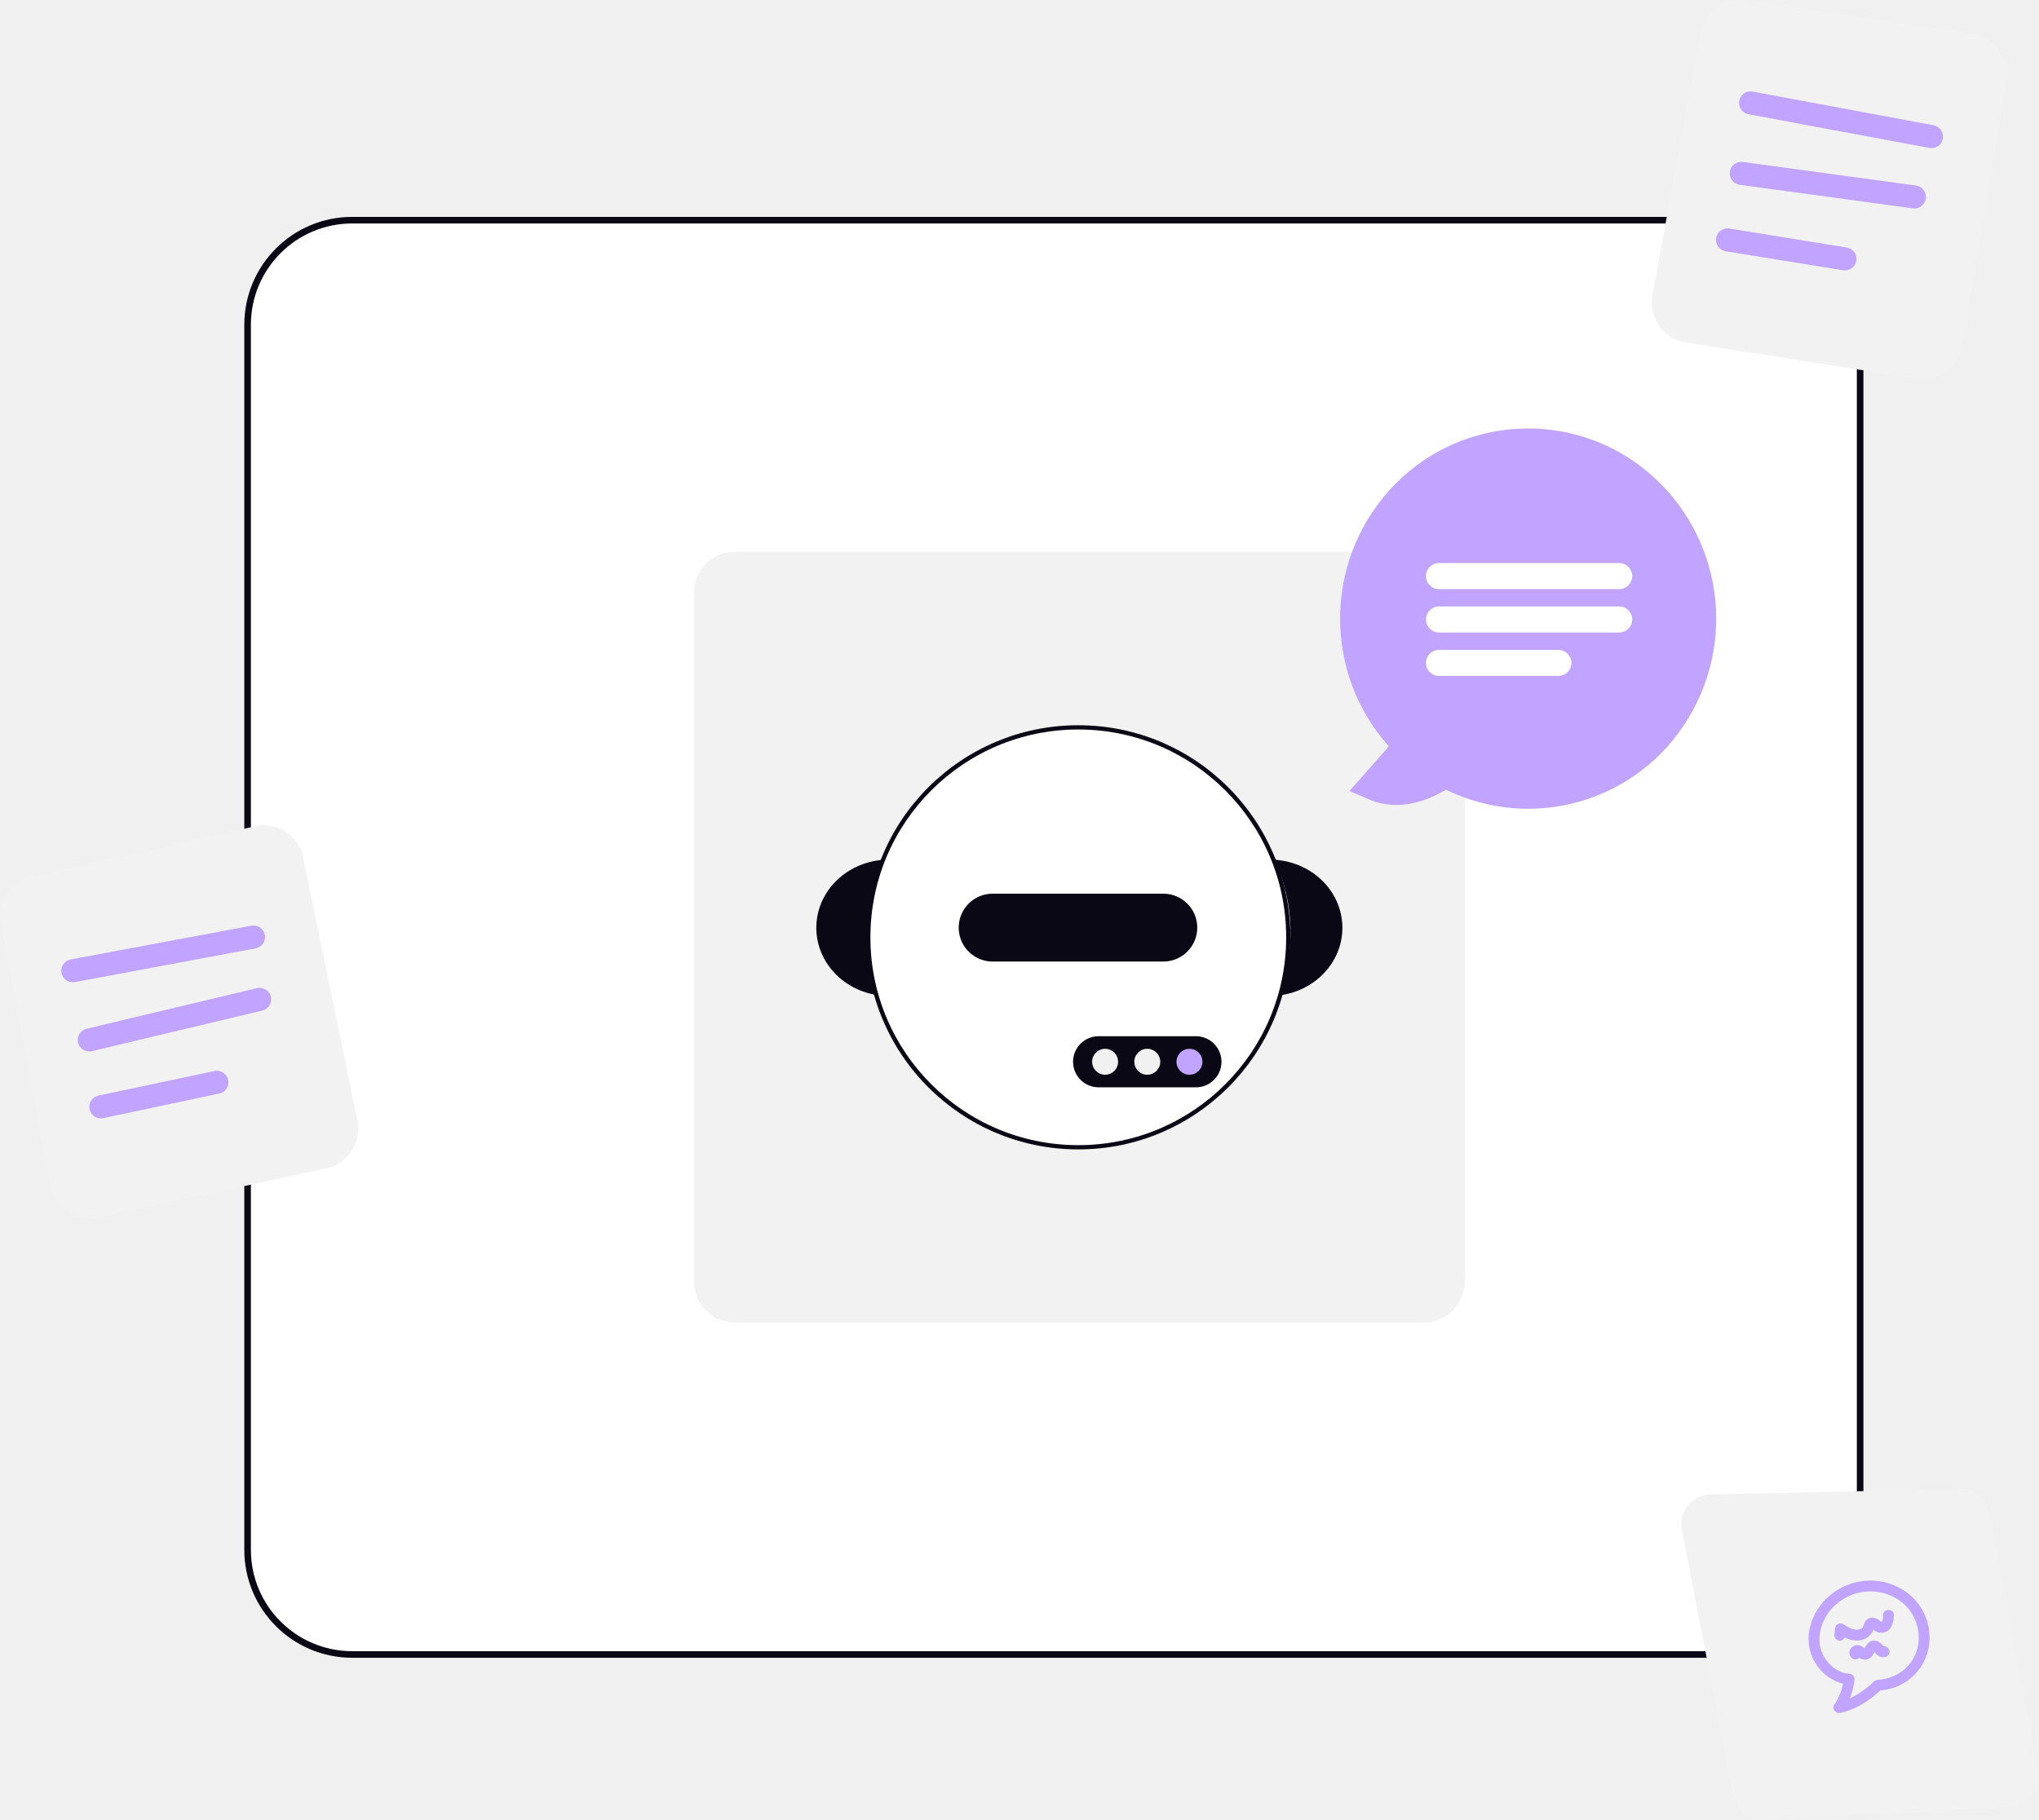
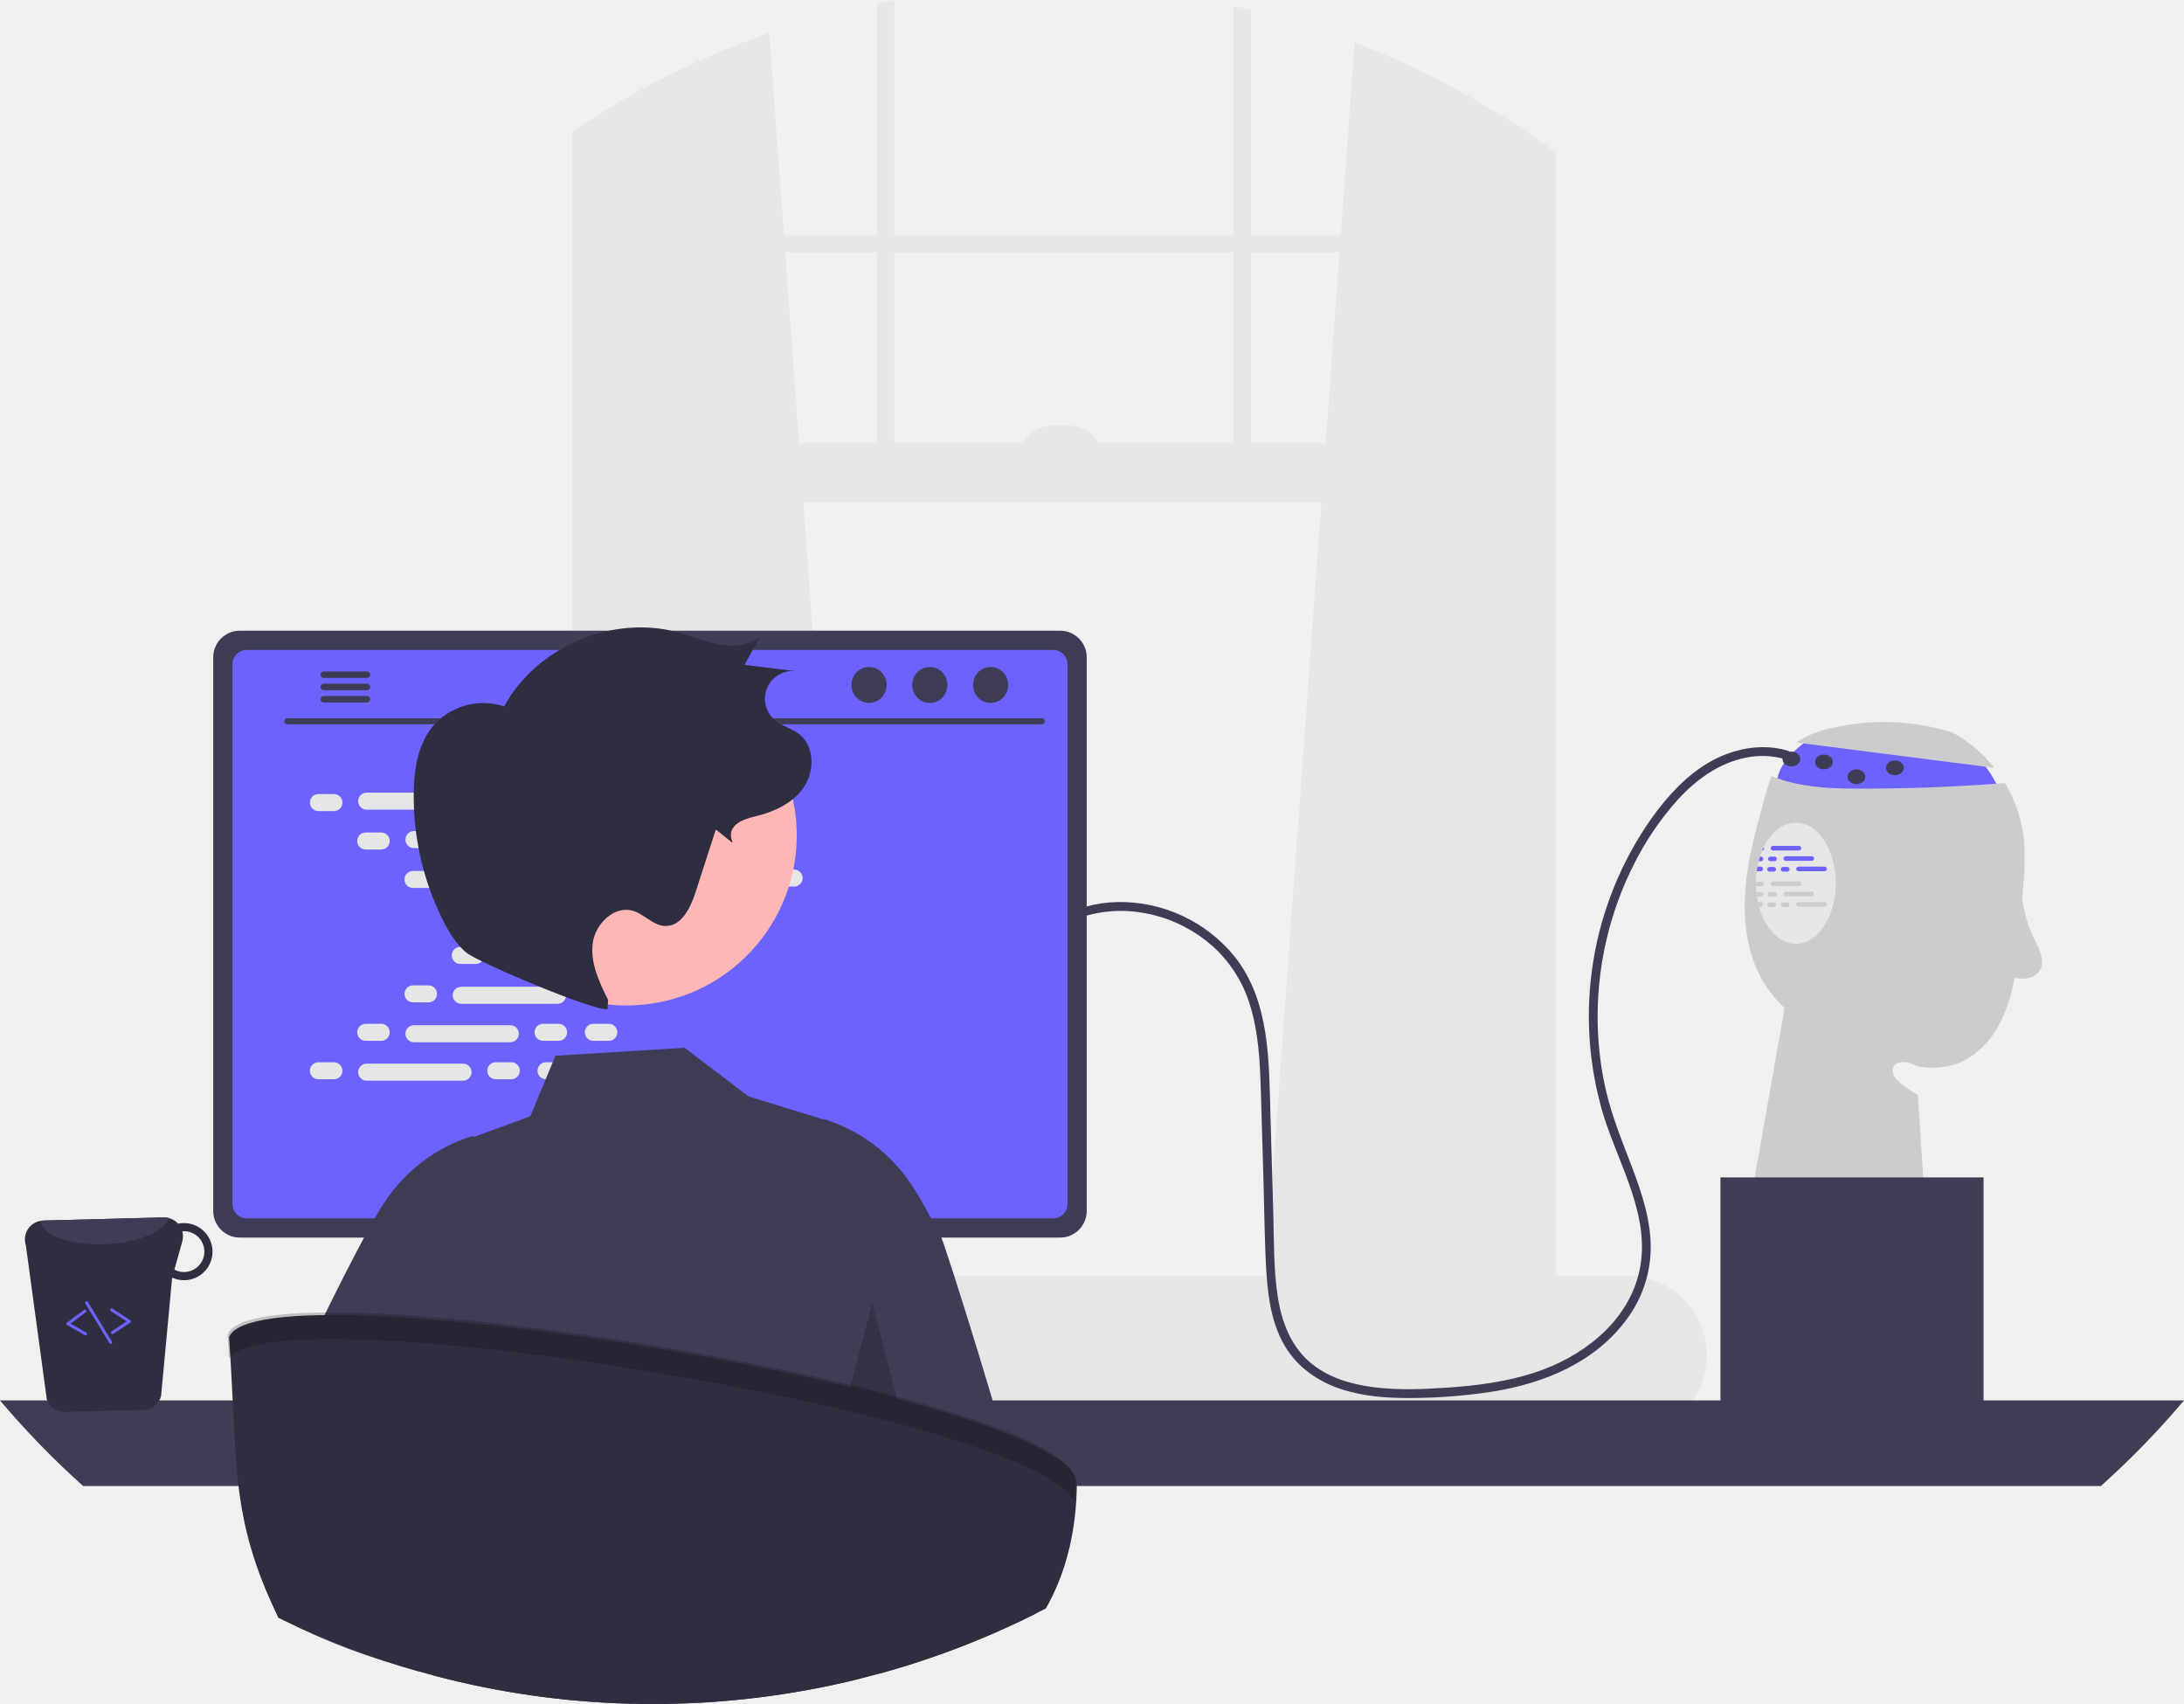
- <svg xmlns="http://www.w3.org/2000/svg" width="800.004" height="714.21" viewBox="0 0 800.004 714.21" role="img" artist="Katerina Limpitsouni" source="https://undraw.co/">
-   <g transform="translate(-560 -183)">
-     <path d="M636.792,734.1H86.15a41.067,41.067,0,0,1-41.019-41.021V212.236A41.067,41.067,0,0,1,86.15,171.217H636.792a41.067,41.067,0,0,1,41.021,41.019V693.082A41.067,41.067,0,0,1,636.792,734.1Z" transform="translate(612.014 98.186)" fill="#fff" />
-     <rect width="302.419" height="302.419" rx="16" transform="translate(832.276 399.557)" fill="#f2f2f2" />
-     <path d="M636.567,735.17H85.925a42.36,42.36,0,0,1-42.312-42.313V212.011A42.36,42.36,0,0,1,85.925,169.7H636.567a42.36,42.36,0,0,1,42.313,42.312V692.857a42.361,42.361,0,0,1-42.313,42.313ZM85.925,172.285A39.772,39.772,0,0,0,46.2,212.011V692.857a39.773,39.773,0,0,0,39.727,39.729H636.567a39.774,39.774,0,0,0,39.73-39.729V212.011a39.773,39.773,0,0,0-39.728-39.727Z" transform="translate(612.238 98.41)" fill="#090814" />
-     <g transform="translate(560 506.899)">
-       <path d="M35.521,589.284a15.77,15.77,0,0,1-15.438-12.817L.5,473.547a15.694,15.694,0,0,1,12-18.31l87.719-19.869a15.754,15.754,0,0,1,18.912,12.182l21.341,103.388a15.806,15.806,0,0,1-12.092,18.584L38.9,588.92a15.928,15.928,0,0,1-3.376.365Z" transform="translate(-0.211 -434.978)" fill="#f2f2f2" />
-       <path d="M32.96,503.407a4.524,4.524,0,0,1-.825-8.972l70.916-13.249a4.524,4.524,0,0,1,1.661,8.894L33.8,503.329a4.5,4.5,0,0,1-.836.078Z" transform="translate(-4.392 -441.811)" fill="#c0a4ff" />
-       <path d="M40.548,534.809a4.524,4.524,0,0,1-1.044-8.926l66.756-15.9a4.524,4.524,0,1,1,2.1,8.8L41.6,534.684a4.567,4.567,0,0,1-1.051.124Z" transform="translate(-5.516 -446.07)" fill="#c0a4ff" />
-       <path d="M45.857,566.724a4.524,4.524,0,0,1-.933-8.95l45.543-9.644a4.523,4.523,0,1,1,1.874,8.85L46.8,566.624a4.56,4.56,0,0,1-.943.1Z" transform="translate(-6.303 -451.723)" fill="#c0a4ff" />
-     </g>
-     <path d="M798.03,218.558a15.775,15.775,0,0,1-2.434-.191l-90.452-14.191a15.76,15.76,0,0,1-13.056-18.4l18.87-103.056a15.706,15.706,0,0,1,17.8-12.75l88.979,13.119a15.76,15.76,0,0,1,13.242,18.182L813.577,205.4A15.817,15.817,0,0,1,798.03,218.558Z" transform="translate(516.228 113.208)" fill="#f2f2f2" />
-     <path d="M807.55,134.169a4.481,4.481,0,0,1-.833-.078l-70.922-13.229a4.524,4.524,0,1,1,1.659-8.894L808.374,125.2a4.524,4.524,0,0,1-.825,8.972Z" transform="translate(510.263 106.973)" fill="#c0a4ff" />
-     <path d="M800.2,162.651a4.449,4.449,0,0,1-.618-.042l-68-9.26a4.524,4.524,0,0,1,1.222-8.964l68,9.26a4.524,4.524,0,0,1-.6,9.006Z" transform="translate(510.918 102.166)" fill="#c0a4ff" />
-     <path d="M771.994,191.5a4.617,4.617,0,0,1-.728-.06L725.31,184a4.524,4.524,0,1,1,1.448-8.931l45.956,7.437A4.524,4.524,0,0,1,772,191.5Z" transform="translate(511.831 97.624)" fill="#c0a4ff" />
-     <g transform="translate(1085.785 351.147)">
-       <path d="M892.5,355.374c-6.55,3.974-18.219,8.952-30.144,3.836l-7.709-3.308,15.447-17.517a75.267,75.267,0,0,1,.1-100.383,73.171,73.171,0,0,1,98.794-9.466,75.191,75.191,0,0,1,18.733,98.579A73.318,73.318,0,0,1,892.5,355.374Z" transform="translate(-850.963 -213.622)" fill="#c0a4ff" />
-       <g transform="translate(33.689 52.818)">
-         <path d="M5.111,0H75.818a5.111,5.111,0,1,1,0,10.223H5.111A5.111,5.111,0,0,1,5.111,0Z" transform="translate(0 0)" fill="#fff" />
-         <path d="M5.111,0H75.818a5.111,5.111,0,1,1,0,10.223H5.111A5.111,5.111,0,0,1,5.111,0Z" transform="translate(0 17.038)" fill="#fff" />
-         <path d="M5.111,0H51.965a5.111,5.111,0,1,1,0,10.223H5.111A5.111,5.111,0,0,1,5.111,0Z" transform="translate(0 34.075)" fill="#fff" />
-       </g>
-     </g>
-     <g transform="translate(-722.805 76.855)">
-       <path d="M715.395,371.522c-.688.042-1.375.1-2.054.2-13.8,1.8-24.2,12.709-24.569,25.789s9.385,24.5,23.067,26.985c.679.119,1.357.221,2.044.3A67.315,67.315,0,0,1,715.395,371.522Z" transform="translate(914.324 72.024)" fill="#090814" />
-       <circle cx="83.229" cy="83.229" r="83.229" transform="translate(1622.642 390.761)" fill="#090814" />
-       <circle cx="81.564" cy="81.564" r="81.564" transform="translate(1624.307 392.426)" fill="#fff" />
-       <path d="M688.762,371.522c.688.042,1.375.1,2.054.2,13.8,1.8,24.2,12.709,24.57,25.789S706,422,692.317,424.491c-.678.119-1.357.221-2.044.3A67.315,67.315,0,0,0,688.762,371.522Z" transform="translate(1094.099 72.024)" fill="#090814" />
-       <path d="M795.29,379.647H728.326a13.317,13.317,0,1,0,0,26.633H795.29a13.317,13.317,0,0,0,0-26.633Z" transform="translate(944.064 77.216)" fill="#090814" />
-       <g transform="translate(1703.823 512.796)">
-         <path d="M812.8,480.485a10.1,10.1,0,0,0-5.826-1.874H768.79a10.029,10.029,0,1,0,0,20.059h38.186a9.915,9.915,0,0,0,2.029-.2,11.016,11.016,0,0,0,1.942-.612,10.026,10.026,0,0,0,1.854-17.37Z" transform="translate(-758.761 -478.611)" fill="#090814" />
-         <circle cx="5.092" cy="5.092" r="5.092" transform="translate(7.48 4.938)" fill="#f1f1f1" />
-         <circle cx="5.092" cy="5.092" r="5.092" transform="translate(24.028 4.938)" fill="#f1f1f1" />
-         <circle cx="5.092" cy="5.092" r="5.092" transform="translate(40.576 4.938)" fill="#c0a4ff" />
-       </g>
-     </g>
-     <g transform="translate(1219.648 767.361)">
-       <path d="M31.861,129.844a11.633,11.633,0,0,1-11.373-9.378L.213,15.892A11.586,11.586,0,0,1,11.336,2.109L109.311,0A11.509,11.509,0,0,1,120.94,9.423l19.216,101.414A11.586,11.586,0,0,1,129.4,124.56l-96.914,5.266c-.21.011-.419.018-.626.018Z" transform="translate(-0.002 0.005)" fill="#f2f2f2" />
-       <g transform="matrix(0.966, -0.259, 0.259, 0.966, 45.045, 42.921)">
-         <path d="M21.136,39.382c-4.969,2.73-10.307,4.528-16.034,4.25l1.506,3.636a26.105,26.105,0,0,0,7.3-10.715,2.168,2.168,0,0,0-1.487-2.62C6.683,31.879,3.342,25.02,4.4,19.161,5.623,12.377,11.179,7.018,17.671,5.1a20.2,20.2,0,0,1,20.591,5.37,17.9,17.9,0,0,1,3.452,19.153,16.449,16.449,0,0,1-7.98,8.344,17.791,17.791,0,0,1-10.958,1.2,2.194,2.194,0,0,0-2.62,1.487,2.147,2.147,0,0,0,1.487,2.62,26.835,26.835,0,0,0,5.928.536,21.077,21.077,0,0,0,6.58-1.409,20.558,20.558,0,0,0,9.977-8.25A21.968,21.968,0,0,0,43.3,9.963,24.268,24.268,0,0,0,19.356.349C10.988,1.728,3.387,7.752.81,15.935-1.944,24.674,2.516,34.9,11.291,38.041L9.8,35.421A21.7,21.7,0,0,1,3.6,44.256c-1.45,1.3-.231,3.551,1.506,3.636,6.456.313,12.586-1.757,18.184-4.832,2.4-1.32.256-5-2.15-3.678Z" transform="translate(0 0)" fill="#c0a4ff" />
-         <path d="M4.209,5.3l.9-2.4-3.56.94C3.395,5.781,5.487,7.86,8.2,8.486A6.88,6.88,0,0,0,15.36,6.23c.124-.166.717-1.037.723-1.033l-.908.226q-.428-.284-.008.082A5.7,5.7,0,0,0,15.506,6a4.467,4.467,0,0,0,3.657,2.164c3.2,0,4.737-2.87,5.536-5.534.789-2.631-3.321-3.756-4.107-1.132-.213.71-.426,1.877-1.11,2.31-.392.248-.346-.042-.621-.427a4.656,4.656,0,0,0-2.82-2.1A3.446,3.446,0,0,0,12.571,2.8c-.455.611-.683,1.2-1.383,1.485a3.431,3.431,0,0,1-1.722.125C7.437,4.048,5.9,2.237,4.56.822A2.155,2.155,0,0,0,1,1.762l-.9,2.4a2.148,2.148,0,0,0,1.487,2.62A2.176,2.176,0,0,0,4.209,5.3h0Z" transform="translate(10.664 13.688)" fill="#c0a4ff" />
-         <path d="M4.1,2.234a1.419,1.419,0,0,1-.433,1.861,1.24,1.24,0,0,1-1.172.017c.385.2-.19-.267.1.077q.121.124.231.258-.2-.272-.073-.1c.2.079.408.54.577.741a4.139,4.139,0,0,0,.322.346,3.9,3.9,0,0,0,1.582.944c1.658.449,3.033-.374,4.18-1.491.184-.18.365-.363.556-.536q.064-.059.13-.116.255-.212-.167.122a2.784,2.784,0,0,1,.272-.176c.282-.24-.462.146-.13.055q.327-.075-.267.026.333,0-.252-.053l.142.036a.826.826,0,0,1-.448-.27,1.518,1.518,0,0,1,.157.15q.157.172-.1-.144c.221.138.41.7.526.93a5.782,5.782,0,0,0,.479.785,3.854,3.854,0,0,0,3.047,1.751,2.146,2.146,0,0,0,2.13-2.13,2.175,2.175,0,0,0-2.13-2.13.964.964,0,0,1,.526.166q-.291-.175.077.091a2.3,2.3,0,0,1-.209-.212q.258.35.057.062c-.2-.355-.38-.721-.582-1.074A4.2,4.2,0,0,0,10.686.1C8.821-.37,7.47.869,6.229,2.041a3.615,3.615,0,0,0-.347.31q.428-.321.164-.132-.089.061-.182.113c-.266.223.481-.148.13-.053q-.327.076.267-.025-.333,0,.251.055-.341-.1.085.056-.29-.189.065.059c-.086,0-.379-.4-.422-.469Q6.5,2.3,6.278,2L5.945,1.57a4.651,4.651,0,0,0-.463-.512A3.353,3.353,0,0,0,1.515.417,2.869,2.869,0,0,0,.42,4.384a2.174,2.174,0,0,0,2.914.764A2.156,2.156,0,0,0,4.1,2.234h0Z" transform="translate(14.565 23.809)" fill="#c0a4ff" />
-       </g>
-     </g>
-   </g>
+ <svg xmlns="http://www.w3.org/2000/svg" width="738.82" height="576.27" viewBox="0 0 738.82 576.27" role="img" artist="Katerina Limpitsouni" source="https://undraw.co/">
+   <path d="M844.969,410.389s-17.37,9.661-12.37,20.661,76,2,76,2-5-15-14-18S844.969,410.389,844.969,410.389Z" transform="translate(-230.59 -161.865)" fill="#6c63ff" />
+   <path d="M838.197,412.965a33.803,33.803,0,0,1,11.446-4.733,77.516,77.516,0,0,1,41.177,1.284l-.245-.199a45.946,45.946,0,0,1,14.666,12.228Z" transform="translate(-230.59 -161.865)" fill="#ccc" />
+   <path d="M915.119,460.27q-.36,5.385-.72,10.76a172.674,172.674,0,0,1-2.45,22.38c-1.22,6.19-3.16,12.33-6.63,17.6-3.47,5.26-8.62,9.61-14.72,11.21a26.973,26.973,0,0,1-11.42.25c-7.13-4.05-11.96,1.13-4.84,6.4a55.187,55.187,0,0,0,5.03,3.31l3.23,49.87-60-13,11.71-66.34a39.59,39.59,0,0,1-4.9-5.35c-6.71-8.91-9.02-20.52-8.58-31.66.45-11.15,3.42-22.02,6.37-32.77a84.278,84.278,0,0,1,2.72-8.61c1.31.54,2.64,1.03,3.99,1.44,8.63,2.62,17.8,2.83,26.82,2.82q24.075-.015,48.09-1.88a46.142,46.142,0,0,1,6.53,19.94A92.569,92.569,0,0,1,915.119,460.27Z" transform="translate(-230.59 -161.865)" fill="#ccc" />
+   <path d="M658.5,595.645l92.37,8.2.99.09V209.795q-.495-.345-.99-.69a288.323,288.323,0,0,0-62.01-32.94l-4.72,65.1-.43,5.96-4.67,64.56L677.6,331.645l-18.93,261.7Z" transform="translate(-230.59 -161.865)" fill="#e6e6e6" />
+   <path d="M430.07,202.455c-.66.42-1.32.84-1.98,1.28v400.2l1.98-.18,91.37-8.11-.17-2.3L502.34,331.645l-1.44-19.86-4.67-64.56-.43-5.96-4.95-68.27A287.687,287.687,0,0,0,430.07,202.455Z" transform="translate(-230.59 -161.865)" fill="#e6e6e6" />
+   <path d="M428.09,203.735c-1.33.86-2.66,1.74-3.97,2.63v403.03c0,10.07,5.97,18.51,13.95,20.66a15.249,15.249,0,0,0,4,.53h296.8a15.118,15.118,0,0,0,3.99-.53,17.06,17.06,0,0,0,7.78-4.66,22.919,22.919,0,0,0,6.18-16V213.375c-1.64-1.21-3.29-2.41-4.96-3.58q-.495-.345-.99-.69v400.29a16.108,16.108,0,0,1-.46,3.85c-1.41,5.95-6.06,10.31-11.54,10.31H442.07c-6.62,0-12-6.35-12-14.16V202.455C429.41,202.875,428.75,203.295,428.09,203.735Z" transform="translate(-230.59 -161.865)" fill="#e6e6e6" />
+   <rect x="196.503" y="79.404" width="326.752" height="5.959" fill="#e6e6e6" />
+   <path d="M653.77,165.255c-1.98-.49-3.96-.95-5.96-1.38v161.81h5.96Z" transform="translate(-230.59 -161.865)" fill="#e6e6e6" />
+   <path d="M533.13,161.865c-1.99.37-3.98.75-5.96,1.16v162.66h5.96Z" transform="translate(-230.59 -161.865)" fill="#e6e6e6" />
+   <path d="M363.03,620.155a26.711,26.711,0,0,0,1.93,9.98,25.54,25.54,0,0,0,1.75,3.56,27.096,27.096,0,0,0,3.02,4.18,26.76,26.76,0,0,0,20.12,9.11H781.16a26.82,26.82,0,0,0,0-53.64H389.85A26.846,26.846,0,0,0,363.03,620.155Z" transform="translate(-230.59 -161.865)" fill="#e6e6e6" />
+   <rect x="427.093" y="311.784" width="324.766" height="19.863" transform="translate(948.3611 481.5662) rotate(-180)" fill="#e6e6e6" />
+   <path d="M575.571,305.825h27.809a0,0,0,0,1,0,0v0a10.925,10.925,0,0,1-10.925,10.925h-5.959a10.925,10.925,0,0,1-10.925-10.925v0A0,0,0,0,1,575.571,305.825Z" transform="translate(948.3611 460.7097) rotate(-180)" fill="#e6e6e6" />
+   <path d="M230.59,635.475a289.004,289.004,0,0,0,28.12,28.95H941.29a289.004,289.004,0,0,0,28.12-28.95Z" transform="translate(-230.59 -161.865)" fill="#3f3d56" />
+   <path d="M415.75,538.665v102.56H487.6V538.665a3.448,3.448,0,0,0-2.43-3.3,3.175,3.175,0,0,0-1.03-.16H419.22A3.463,3.463,0,0,0,415.75,538.665Zm28.04,35.24a7.67,7.67,0,0,1,15.34,0v11.9a7.67,7.67,0,0,1-15.34,0Z" transform="translate(-230.59 -161.865)" fill="#2f2e41" />
+   <path d="M415.53,637.945v9.89a1.946,1.946,0,0,0,1.93,1.94h68.43a1.94,1.94,0,0,0,1.93-1.94v-9.89Z" transform="translate(-230.59 -161.865)" fill="#3f3d56" />
+   <path d="M302.72,384.145v187.26a9.007,9.007,0,0,0,9,9h277.5a9.007,9.007,0,0,0,9-9V384.145a9.011,9.011,0,0,0-9-8.99H311.72A9.012,9.012,0,0,0,302.72,384.145Z" transform="translate(-230.59 -161.865)" fill="#3f3d56" />
+   <path d="M309.23,386.475v182.62a4.818,4.818,0,0,0,4.81,4.81H586.91a4.818,4.818,0,0,0,4.81-4.81V386.475a4.82,4.82,0,0,0-4.81-4.82H314.04A4.821,4.821,0,0,0,309.23,386.475Z" transform="translate(-230.59 -161.865)" fill="#6c63ff" />
+   <path d="M364.87,652.105a2.948,2.948,0,0,0,2.32,1.11H529.53a2.987,2.987,0,0,0,2.92-3.6l-2.52-11.97a2.993,2.993,0,0,0-1.86-2.17,2.895,2.895,0,0,0-1.06-.2H369.7a2.894,2.894,0,0,0-1.06.2,2.992,2.992,0,0,0-1.86,2.17l-2.52,11.97A2.985,2.985,0,0,0,364.87,652.105Z" transform="translate(-230.59 -161.865)" fill="#2f2e41" />
+   <rect x="520.857" y="637.431" width="5" height="3" rx="0.488" transform="translate(816.124 1115.997) rotate(-180)" fill="#3f3d56" />
+   <rect x="510.857" y="637.431" width="5" height="3" rx="0.488" transform="translate(796.124 1115.997) rotate(-180)" fill="#3f3d56" />
+   <rect x="500.857" y="637.431" width="5" height="3" rx="0.488" transform="translate(776.124 1115.997) rotate(-180)" fill="#3f3d56" />
+   <rect x="490.857" y="637.431" width="5" height="3" rx="0.488" transform="translate(756.124 1115.997) rotate(-180)" fill="#3f3d56" />
+   <rect x="480.857" y="637.431" width="5" height="3" rx="0.488" transform="translate(736.124 1115.997) rotate(-180)" fill="#3f3d56" />
+   <rect x="470.857" y="637.431" width="5" height="3" rx="0.488" transform="translate(716.124 1115.997) rotate(-180)" fill="#3f3d56" />
+   <rect x="460.857" y="637.431" width="5" height="3" rx="0.488" transform="translate(696.124 1115.997) rotate(-180)" fill="#3f3d56" />
+   <rect x="450.857" y="637.431" width="5" height="3" rx="0.488" transform="translate(676.124 1115.997) rotate(-180)" fill="#3f3d56" />
+   <rect x="440.857" y="637.431" width="5" height="3" rx="0.488" transform="translate(656.124 1115.997) rotate(-180)" fill="#3f3d56" />
+   <rect x="430.857" y="637.431" width="5" height="3" rx="0.488" transform="translate(636.124 1115.997) rotate(-180)" fill="#3f3d56" />
+   <rect x="420.857" y="637.431" width="5" height="3" rx="0.488" transform="translate(616.124 1115.997) rotate(-180)" fill="#3f3d56" />
+   <rect x="410.857" y="637.431" width="5" height="3" rx="0.488" transform="translate(596.124 1115.997) rotate(-180)" fill="#3f3d56" />
+   <rect x="400.857" y="637.431" width="5" height="3" rx="0.488" transform="translate(576.124 1115.997) rotate(-180)" fill="#3f3d56" />
+   <rect x="390.857" y="637.431" width="5" height="3" rx="0.488" transform="translate(556.124 1115.997) rotate(-180)" fill="#3f3d56" />
+   <rect x="380.857" y="637.431" width="5" height="3" rx="0.488" transform="translate(536.124 1115.997) rotate(-180)" fill="#3f3d56" />
+   <rect x="370.857" y="637.431" width="5" height="3" rx="0.488" transform="translate(516.124 1115.997) rotate(-180)" fill="#3f3d56" />
+   <rect x="520.975" y="642.431" width="5" height="3" rx="0.488" transform="translate(816.3603 1125.997) rotate(-180)" fill="#3f3d56" />
+   <rect x="510.975" y="642.431" width="5" height="3" rx="0.488" transform="translate(796.3603 1125.997) rotate(-180)" fill="#3f3d56" />
+   <rect x="500.975" y="642.431" width="5" height="3" rx="0.488" transform="translate(776.3603 1125.997) rotate(-180)" fill="#3f3d56" />
+   <rect x="490.975" y="642.431" width="5" height="3" rx="0.488" transform="translate(756.3603 1125.997) rotate(-180)" fill="#3f3d56" />
+   <rect x="480.975" y="642.431" width="5" height="3" rx="0.488" transform="translate(736.3603 1125.997) rotate(-180)" fill="#3f3d56" />
+   <rect x="470.975" y="642.431" width="5" height="3" rx="0.488" transform="translate(716.3603 1125.997) rotate(-180)" fill="#3f3d56" />
+   <rect x="460.975" y="642.431" width="5" height="3" rx="0.488" transform="translate(696.3603 1125.997) rotate(-180)" fill="#3f3d56" />
+   <rect x="450.975" y="642.431" width="5" height="3" rx="0.488" transform="translate(676.3603 1125.997) rotate(-180)" fill="#3f3d56" />
+   <rect x="440.975" y="642.431" width="5" height="3" rx="0.488" transform="translate(656.3603 1125.997) rotate(-180)" fill="#3f3d56" />
+   <rect x="430.975" y="642.431" width="5" height="3" rx="0.488" transform="translate(636.3603 1125.997) rotate(-180)" fill="#3f3d56" />
+   <rect x="420.975" y="642.431" width="5" height="3" rx="0.488" transform="translate(616.3603 1125.997) rotate(-180)" fill="#3f3d56" />
+   <rect x="410.975" y="642.431" width="5" height="3" rx="0.488" transform="translate(596.3603 1125.997) rotate(-180)" fill="#3f3d56" />
+   <rect x="400.975" y="642.431" width="5" height="3" rx="0.488" transform="translate(576.3603 1125.997) rotate(-180)" fill="#3f3d56" />
+   <rect x="390.975" y="642.431" width="5" height="3" rx="0.488" transform="translate(556.3603 1125.997) rotate(-180)" fill="#3f3d56" />
+   <rect x="380.975" y="642.431" width="5" height="3" rx="0.488" transform="translate(536.3603 1125.997) rotate(-180)" fill="#3f3d56" />
+   <rect x="370.975" y="642.431" width="5" height="3" rx="0.488" transform="translate(516.3603 1125.997) rotate(-180)" fill="#3f3d56" />
+   <rect x="437.975" y="648.431" width="40" height="3" rx="0.488" transform="translate(685.3603 1137.997) rotate(-180)" fill="#3f3d56" />
+   <path d="M327.752,406.812H583.075a1.016,1.016,0,0,0,0-2.031H327.752a1.016,1.016,0,0,0,0,2.031Z" transform="translate(-230.59 -161.865)" fill="#3f3d56" />
+   <ellipse cx="335.105" cy="231.649" rx="5.95" ry="6.083" fill="#3f3d56" />
+   <ellipse cx="314.549" cy="231.649" rx="5.95" ry="6.083" fill="#3f3d56" />
+   <ellipse cx="293.993" cy="231.649" rx="5.95" ry="6.083" fill="#3f3d56" />
+   <path d="M339.04,390.045a1.095,1.095,0,0,0,1.09,1.1h14.6a1.105,1.105,0,0,0,0-2.21h-14.6A1.103,1.103,0,0,0,339.04,390.045Z" transform="translate(-230.59 -161.865)" fill="#3f3d56" />
+   <path d="M339.04,394.195a1.095,1.095,0,0,0,1.09,1.1h14.6a1.105,1.105,0,0,0,0-2.21h-14.6A1.103,1.103,0,0,0,339.04,394.195Z" transform="translate(-230.59 -161.865)" fill="#3f3d56" />
+   <path d="M339.04,398.335a1.103,1.103,0,0,0,1.09,1.11h14.6a1.105,1.105,0,0,0,0-2.21h-14.6A1.095,1.095,0,0,0,339.04,398.335Z" transform="translate(-230.59 -161.865)" fill="#3f3d56" />
+   <rect x="104.836" y="268.543" width="11.006" height="5.76" rx="2.88" fill="#e6e6e6" />
+   <rect x="164.836" y="268.543" width="11.006" height="5.76" rx="2.88" fill="#e6e6e6" />
+   <rect x="181.836" y="268.543" width="11.006" height="5.76" rx="2.88" fill="#e6e6e6" />
+   <rect x="121.156" y="268.063" width="38.366" height="5.76" rx="2.88" fill="#e6e6e6" />
+   <rect x="201.156" y="268.063" width="38.366" height="5.76" rx="2.88" fill="#e6e6e6" />
+   <rect x="120.836" y="281.543" width="11.006" height="5.76" rx="2.88" fill="#e6e6e6" />
+   <rect x="180.836" y="281.543" width="11.006" height="5.76" rx="2.88" fill="#e6e6e6" />
+   <rect x="197.836" y="281.543" width="11.006" height="5.76" rx="2.88" fill="#e6e6e6" />
+   <rect x="137.156" y="281.063" width="38.366" height="5.76" rx="2.88" fill="#e6e6e6" />
+   <rect x="217.156" y="281.063" width="38.366" height="5.76" rx="2.88" fill="#e6e6e6" />
+   <rect x="136.836" y="294.543" width="11.006" height="5.76" rx="2.88" fill="#e6e6e6" />
+   <rect x="196.836" y="294.543" width="11.006" height="5.76" rx="2.88" fill="#e6e6e6" />
+   <rect x="213.836" y="294.543" width="11.006" height="5.76" rx="2.88" fill="#e6e6e6" />
+   <rect x="153.156" y="294.063" width="38.366" height="5.76" rx="2.88" fill="#e6e6e6" />
+   <rect x="233.156" y="294.063" width="38.366" height="5.76" rx="2.88" fill="#e6e6e6" />
+   <rect x="152.836" y="307.543" width="11.006" height="5.76" rx="2.88" fill="#e6e6e6" />
+   <rect x="212.836" y="307.543" width="11.006" height="5.76" rx="2.88" fill="#e6e6e6" />
+   <rect x="229.836" y="307.543" width="11.006" height="5.76" rx="2.88" fill="#e6e6e6" />
+   <rect x="169.156" y="307.063" width="38.366" height="5.76" rx="2.88" fill="#e6e6e6" />
+   <rect x="164.836" y="359.237" width="11.006" height="5.76" rx="2.88" fill="#e6e6e6" />
+   <rect x="181.836" y="359.237" width="11.006" height="5.76" rx="2.88" fill="#e6e6e6" />
+   <rect x="201.156" y="359.717" width="38.366" height="5.76" rx="2.88" fill="#e6e6e6" />
+   <rect x="104.836" y="359.237" width="11.006" height="5.76" rx="2.88" fill="#e6e6e6" />
+   <rect x="121.156" y="359.717" width="38.366" height="5.76" rx="2.88" fill="#e6e6e6" />
+   <rect x="120.836" y="346.237" width="11.006" height="5.76" rx="2.88" fill="#e6e6e6" />
+   <rect x="180.836" y="346.237" width="11.006" height="5.76" rx="2.88" fill="#e6e6e6" />
+   <rect x="197.836" y="346.237" width="11.006" height="5.76" rx="2.88" fill="#e6e6e6" />
+   <rect x="137.156" y="346.717" width="38.366" height="5.76" rx="2.88" fill="#e6e6e6" />
+   <rect x="136.836" y="333.237" width="11.006" height="5.76" rx="2.88" fill="#e6e6e6" />
+   <rect x="196.836" y="333.237" width="11.006" height="5.76" rx="2.88" fill="#e6e6e6" />
+   <rect x="213.836" y="333.237" width="11.006" height="5.76" rx="2.88" fill="#e6e6e6" />
+   <rect x="153.156" y="333.717" width="38.366" height="5.76" rx="2.88" fill="#e6e6e6" />
+   <rect x="152.836" y="320.237" width="11.006" height="5.76" rx="2.88" fill="#e6e6e6" />
+   <rect x="212.836" y="320.237" width="11.006" height="5.76" rx="2.88" fill="#e6e6e6" />
+   <rect x="229.836" y="320.237" width="11.006" height="5.76" rx="2.88" fill="#e6e6e6" />
+   <rect x="169.156" y="320.717" width="38.366" height="5.76" rx="2.88" fill="#e6e6e6" />
+   <path d="M324.69,708.905c.61.31,1.23.62,1.84.92,15.8,7.9,28.44,12.39,45.73,17.31,1.46-16.3,2.87-44.95,4.24-62.71.36-4.61.72-8.48,1.07-11.21a15.182,15.182,0,0,1,.88-4.25l-.06,4.25-.15,11.21-.87,64.11a288.588,288.588,0,0,0,65.84,9.49c1.16.03,2.3.05,3.4.07.39.01.77.02,1.15.02,1.25.01,2.49.02,3.74.02a289.271,289.271,0,0,0,69.54-8.43c-.49-16.13-.98-44.46-1.45-65.28-.1-4.07-.19-7.86-.29-11.21-.19-7.16-.39-12.32-.58-14.05a4.361,4.361,0,0,1,.39.97,97.154,97.154,0,0,1,1.89,13.08c.35,3.35.7,7.14,1.05,11.21,1.86,21.63,3.8,51.04,5.8,63.51a285.473,285.473,0,0,0,34.97-12.03q9-3.75,17.68-8.09c-1.1-7.2-2.25-15.27-3.43-23.64-.92-6.49-1.87-13.16-2.84-19.75-1.5-10.18-23.79-81.32-25.2-84.02-1.21-2.31-2.36-4.49-3.45-6.5-2.64-4.88-4.88-8.77-6.54-11.23a55.257,55.257,0,0,0-29.28-22.21l-.3-.08-.21.09-20.45-6.28-2.99-.92-2.01-.62-7.08-5.39-3.85-2.93-3.61-2.75-7.06-5.37-43.71,2.69-8.51,20.49-19.06,6.97-.33-.15-.29-.12-.3.08a55.306,55.306,0,0,0-29.28,22.21c-.94,1.41-2.08,3.27-3.37,5.52-1.1,1.91-2.3,4.09-3.6,6.5-1.85,3.43-3.87,7.3-6.01,11.49-.47.92-.95,1.86-1.43,2.81q-1.335,2.64-2.71,5.39c-2.13,4.25-4.33,8.69-6.53,13.2-1.91,3.91-3.84,11.95-5.74,22.18-1.57,8.5-3.13,18.52-4.64,28.95-1.98,13.52.13,29.71-1.66,42.15C324.92,707.365,324.8,708.135,324.69,708.905Z" transform="translate(-230.59 -161.865)" fill="#3f3d56" />
+   <polygon points="303.59 473.566 295.093 440.774 287.59 469.07 303.59 473.566" opacity="0.2" />
+   <path d="M308.07,614.065c3.04,41.88-.11,60.32,16.67,94.85a286.159,286.159,0,0,0,47.52,18.22q2.55.72,5.11,1.4a288.588,288.588,0,0,0,65.84,9.49c1.16.03,2.3.05,3.4.07.39.01.77.02,1.15.02,1.25.01,2.49.02,3.74.02a289.271,289.271,0,0,0,69.54-8.43q3.42-.84,6.81-1.77a285.473,285.473,0,0,0,34.97-12.03q9-3.75,17.68-8.09c1.31-.66,2.62-1.32,3.91-2,6.63-11.66,10.4-25.84,10.48-42.88C590.3,633.575,318.21,588.745,308.07,614.065Z" transform="translate(-230.59 -161.865)" fill="#2f2e41" />
+   <path d="M308.078,621.237c-.155-2.593-.329-5.271-.531-8.06,10.14-25.32,282.23,19.51,286.82,48.87-.013,2.692-.128,5.304-.321,7.855C582.93,640.924,324.441,598.316,308.078,621.237Z" transform="translate(-230.59 -161.865)" opacity="0.2" />
+   <path d="M246.419,635.051a6.416,6.416,0,0,0,6.183,4.331L279.094,638.7a6.328,6.328,0,0,0,5.981-4.657l3.749-40.087a9.794,9.794,0,0,0,4.238.871A9.661,9.661,0,0,0,292.577,575.51a8.184,8.184,0,0,0-1.736.181,6.548,6.548,0,0,0-4.874-2.103l-40.751,1.052a5.854,5.854,0,0,0-1.005.125,6.365,6.365,0,0,0-4.873,8.265Zm43.173-43.817,2.668-9.553a6.506,6.506,0,0,0,.02-3.375c.129-0.0.244-.062.373-.062a6.91,6.91,0,0,1,.324,13.817A6.505,6.505,0,0,1,289.593,591.234Z" transform="translate(-230.59 -161.865)" fill="#2f2e41" />
+   <path d="M244.211,574.765c.868,4.964,10.629,8.454,22.366,7.847,10.793-.497,19.617-4.287,21.234-8.779a6.025,6.025,0,0,0-1.844-.246l-40.751,1.052A5.854,5.854,0,0,0,244.211,574.765Z" transform="translate(-230.59 -161.865)" fill="#3f3d56" />
+   <path d="M268.728,613.023a.497.497,0,0,0,.151-.066l5.753-3.766a.499.499,0,0,0,0-.836l-5.98-3.917a.5.5,0,1,0-.548.836l5.341,3.498-5.114,3.348a.5.5,0,0,0,.396.903Z" transform="translate(-230.59 -161.865)" fill="#6c63ff" />
+   <path d="M259.641,613.442a.5.5,0,0,0,.126-.918l-5.303-3.04,5.126-3.807a.5.5,0,1,0-.596-.802l-5.739,4.263a.5.5,0,0,0,.049.835l5.965,3.42A.5.5,0,0,0,259.641,613.442Z" transform="translate(-230.59 -161.865)" fill="#6c63ff" />
+   <path d="M268.156,616.323a.482.482,0,0,0,.137-.058.5.5,0,0,0,.168-.687l-8.155-13.408a.5.5,0,0,0-.854.521l8.155,13.408A.5.5,0,0,0,268.156,616.323Z" transform="translate(-230.59 -161.865)" fill="#6c63ff" />
+   <rect x="582.009" y="398.186" width="89" height="78" fill="#3f3d56" />
+   <path d="M914.79,451.101a47.543,47.543,0,0,0,4.144,28.743c1.608,3.279,3.6,7.228,1.642,10.311a6.351,6.351,0,0,1-4.784,2.651,15.579,15.579,0,0,1-5.583-.723" transform="translate(-230.59 -161.865)" fill="#ccc" />
+   <ellipse cx="606.009" cy="256.686" rx="3" ry="2.5" fill="#3f3d56" />
+   <ellipse cx="617.009" cy="257.686" rx="3" ry="2.5" fill="#3f3d56" />
+   <ellipse cx="628.009" cy="262.686" rx="3" ry="2.5" fill="#3f3d56" />
+   <ellipse cx="641.009" cy="259.686" rx="3" ry="2.5" fill="#3f3d56" />
+   <path d="M598.524,471.434c14.57-4.045,30.799.29,42.058,10.22A43.888,43.888,0,0,1,653.461,501.802c2.875,9.259,3.35,19.025,3.651,28.65.333,10.642.622,21.285.932,31.927.296,10.147.33,20.342,1.007,30.472.568,8.501,1.929,17.325,6.478,24.698,4.218,6.835,10.881,11.451,18.412,13.995,7.633,2.579,15.861,3.179,23.868,3.126a184.222,184.222,0,0,0,27.828-2.203c17.487-2.801,34.76-9.947,45.44-24.689a40.91,40.91,0,0,0,7.923-23.028c.225-9.675-2.866-19.046-6.251-27.982-3.295-8.696-6.859-17.264-8.944-26.356a110.576,110.576,0,0,1-2.749-25.943,114.047,114.047,0,0,1,12.229-50.225,98.679,98.679,0,0,1,15.014-22.075c6.168-6.712,13.807-12.253,22.89-14.069a27.638,27.638,0,0,1,13.368.538c1.853.555,2.645-2.34.798-2.893-8.998-2.694-18.774-.646-26.751,4.031-7.844,4.598-14.043,11.496-19.304,18.809A116.169,116.169,0,0,0,772.868,538.54c5.339,17.489,16.95,35.694,11.962,54.621-4.366,16.567-19.492,27.825-35.117,32.911-9.479,3.085-19.418,4.391-29.331,5.066-8.377.571-16.869.934-25.223-.143-7.673-.989-15.565-3.334-21.514-8.485-6.521-5.645-9.501-13.758-10.798-22.083-1.468-9.42-1.252-19.133-1.529-28.638l-.945-32.443c-.534-18.324-.074-38.631-11.995-53.814a49.958,49.958,0,0,0-39.697-18.61,44.882,44.882,0,0,0-10.955,1.618,1.501,1.501,0,0,0,.798,2.893Z" transform="translate(-230.59 -161.865)" fill="#3f3d56" />
+   <path d="M385.556,452.455a57.571,57.571,0,0,0,114.037-15.91l-.114-.817a57.571,57.571,0,0,0-113.905,16.724Z" transform="translate(-230.59 -161.865)" fill="#ffb6b6" />
+   <path d="M436.308,500.059c-2.977-5.996-6.035-12.433-5.227-19.078s7.301-13.015,13.704-11.063c3.829,1.168,6.732,4.935,10.731,5.115,5.502.247,8.635-6.059,10.33-11.299l6.902-21.342c13.313,10.459-3.548-.506,12.944-4.335,6.47-1.502,13.002-4.41,16.781-9.872s3.729-13.913-1.495-18.016c-2.561-2.012-5.963-2.768-8.412-4.916a9.407,9.407,0,0,1,7.457-16.395l-17.566-2.136,5.2-9.48c-3.76,2.984-9.005,3.402-13.732,2.567s-9.183-2.765-13.809-4.047c-22.207-6.153-47.956,4.761-58.977,24.998a22.478,22.478,0,0,0-24.484,7.159c-4.681,5.982-5.932,13.947-6.089,21.541a93.368,93.368,0,0,0,9.662,43.219c2.07,4.172,4.516,8.264,8.033,11.315s43.271,19.955,47.859,19.158" transform="translate(-230.59 -161.865)" fill="#2f2e41" />
+   <path d="M851.599,460.55a29.657,29.657,0,0,1-.99,7.69v.01c-.01.05-.03.1-.04.15-2.02,7.43-6.84,12.65-12.47,12.65-5.6,0-10.4-5.18-12.45-12.55-.14-.51-.26-1.02-.37-1.55-.14-.59-.25-1.2-.34-1.83-.08-.5-.14-1.01-.19-1.53-.07-.72-.12-1.44-.13-2.19v-.01c-.02-.28-.02-.56-.02-.84v-.25l.01-.01a29.297,29.297,0,0,1,.25-3.79c.07-.53.15-1.04.25-1.55.12-.62.25-1.23.41-1.83.13-.53.28-1.04.44-1.55.22-.68.46-1.34.73-1.97.17-.41.35-.81.53-1.2,2.46-5.06,6.42-8.35,10.88-8.35,6.17,0,11.37,6.29,12.98,14.87.02.13.05.26.06.39v.01A29.58,29.58,0,0,1,851.599,460.55Z" transform="translate(-230.59 -161.865)" fill="#e6e6e6" />
+   <path d="M827.349,448.84a.796.796,0,0,1-.66.76c.17-.41.35-.81.53-1.2A.839.839,0,0,1,827.349,448.84Z" transform="translate(-230.59 -161.865)" fill="#6c63ff" />
+   <rect x="599.004" y="286.065" width="10.354" height="1.555" rx="0.777" fill="#6c63ff" />
+   <path d="M827.079,452.34a.781.781,0,0,1-.78.78h-.78c.13-.53.28-1.04.44-1.55h.34A.779.779,0,0,1,827.079,452.34Z" transform="translate(-230.59 -161.865)" fill="#6c63ff" />
+   <rect x="598.108" y="289.703" width="2.97" height="1.555" rx="0.777" fill="#6c63ff" />
+   <rect x="603.323" y="289.573" width="10.354" height="1.555" rx="0.777" fill="#6c63ff" />
+   <rect x="597.838" y="293.211" width="2.97" height="1.555" rx="0.777" fill="#6c63ff" />
+   <rect x="602.426" y="293.211" width="2.97" height="1.555" rx="0.777" fill="#6c63ff" />
+   <path d="M826.999,455.72a.781.781,0,0,1-.78.78h-1.36c.07-.53.15-1.04.25-1.55h1.11A.773.773,0,0,1,826.999,455.72Z" transform="translate(-230.59 -161.865)" fill="#6c63ff" />
+   <rect x="607.641" y="293.082" width="10.354" height="1.555" rx="0.777" fill="#6c63ff" />
+   <path d="M827.349,460.84a.773.773,0,0,1-.78.77h-1.41a.791.791,0,0,1-.54-.21v-.01c-.02-.28-.02-.56-.02-.84v-.25l.01-.01a.77.77,0,0,1,.55-.23h1.41A.781.781,0,0,1,827.349,460.84Z" transform="translate(-230.59 -161.865)" fill="#ccc" />
+   <rect x="599.004" y="298.065" width="10.354" height="1.555" rx="0.777" fill="#ccc" />
+   <path d="M827.079,464.34a.781.781,0,0,1-.78.78h-1.36c-.08-.5-.14-1.01-.19-1.53a.34.34,0,0,1,.14-.02h1.41A.779.779,0,0,1,827.079,464.34Z" transform="translate(-230.59 -161.865)" fill="#ccc" />
+   <rect x="598.108" y="301.703" width="2.97" height="1.555" rx="0.777" fill="#ccc" />
+   <rect x="603.323" y="301.573" width="10.354" height="1.555" rx="0.777" fill="#ccc" />
+   <rect x="597.838" y="305.211" width="2.97" height="1.555" rx="0.777" fill="#ccc" />
+   <rect x="602.426" y="305.211" width="2.97" height="1.555" rx="0.777" fill="#ccc" />
+   <path d="M826.999,467.72a.781.781,0,0,1-.78.78h-.57c-.14-.51-.26-1.02-.37-1.55h.94A.773.773,0,0,1,826.999,467.72Z" transform="translate(-230.59 -161.865)" fill="#ccc" />
+   <rect x="607.641" y="305.082" width="10.354" height="1.555" rx="0.777" fill="#ccc" />
</svg>
